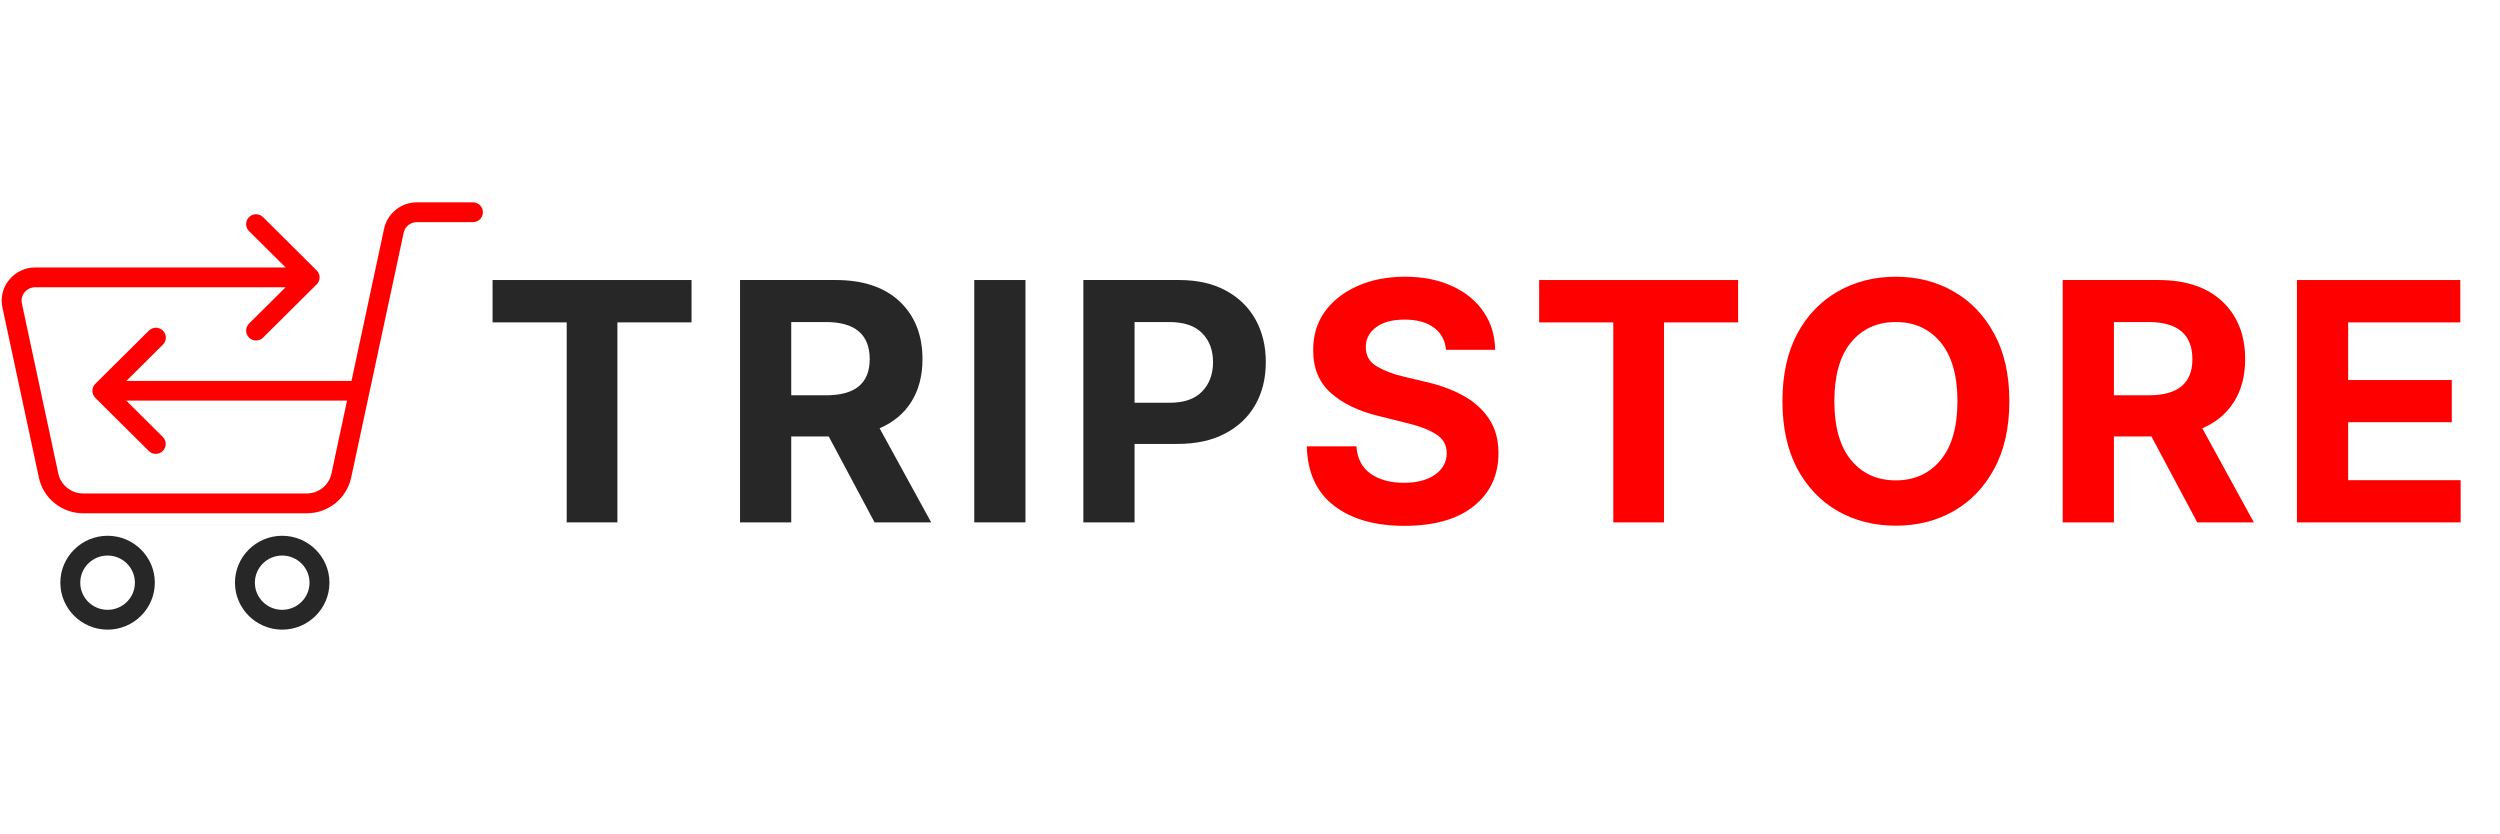
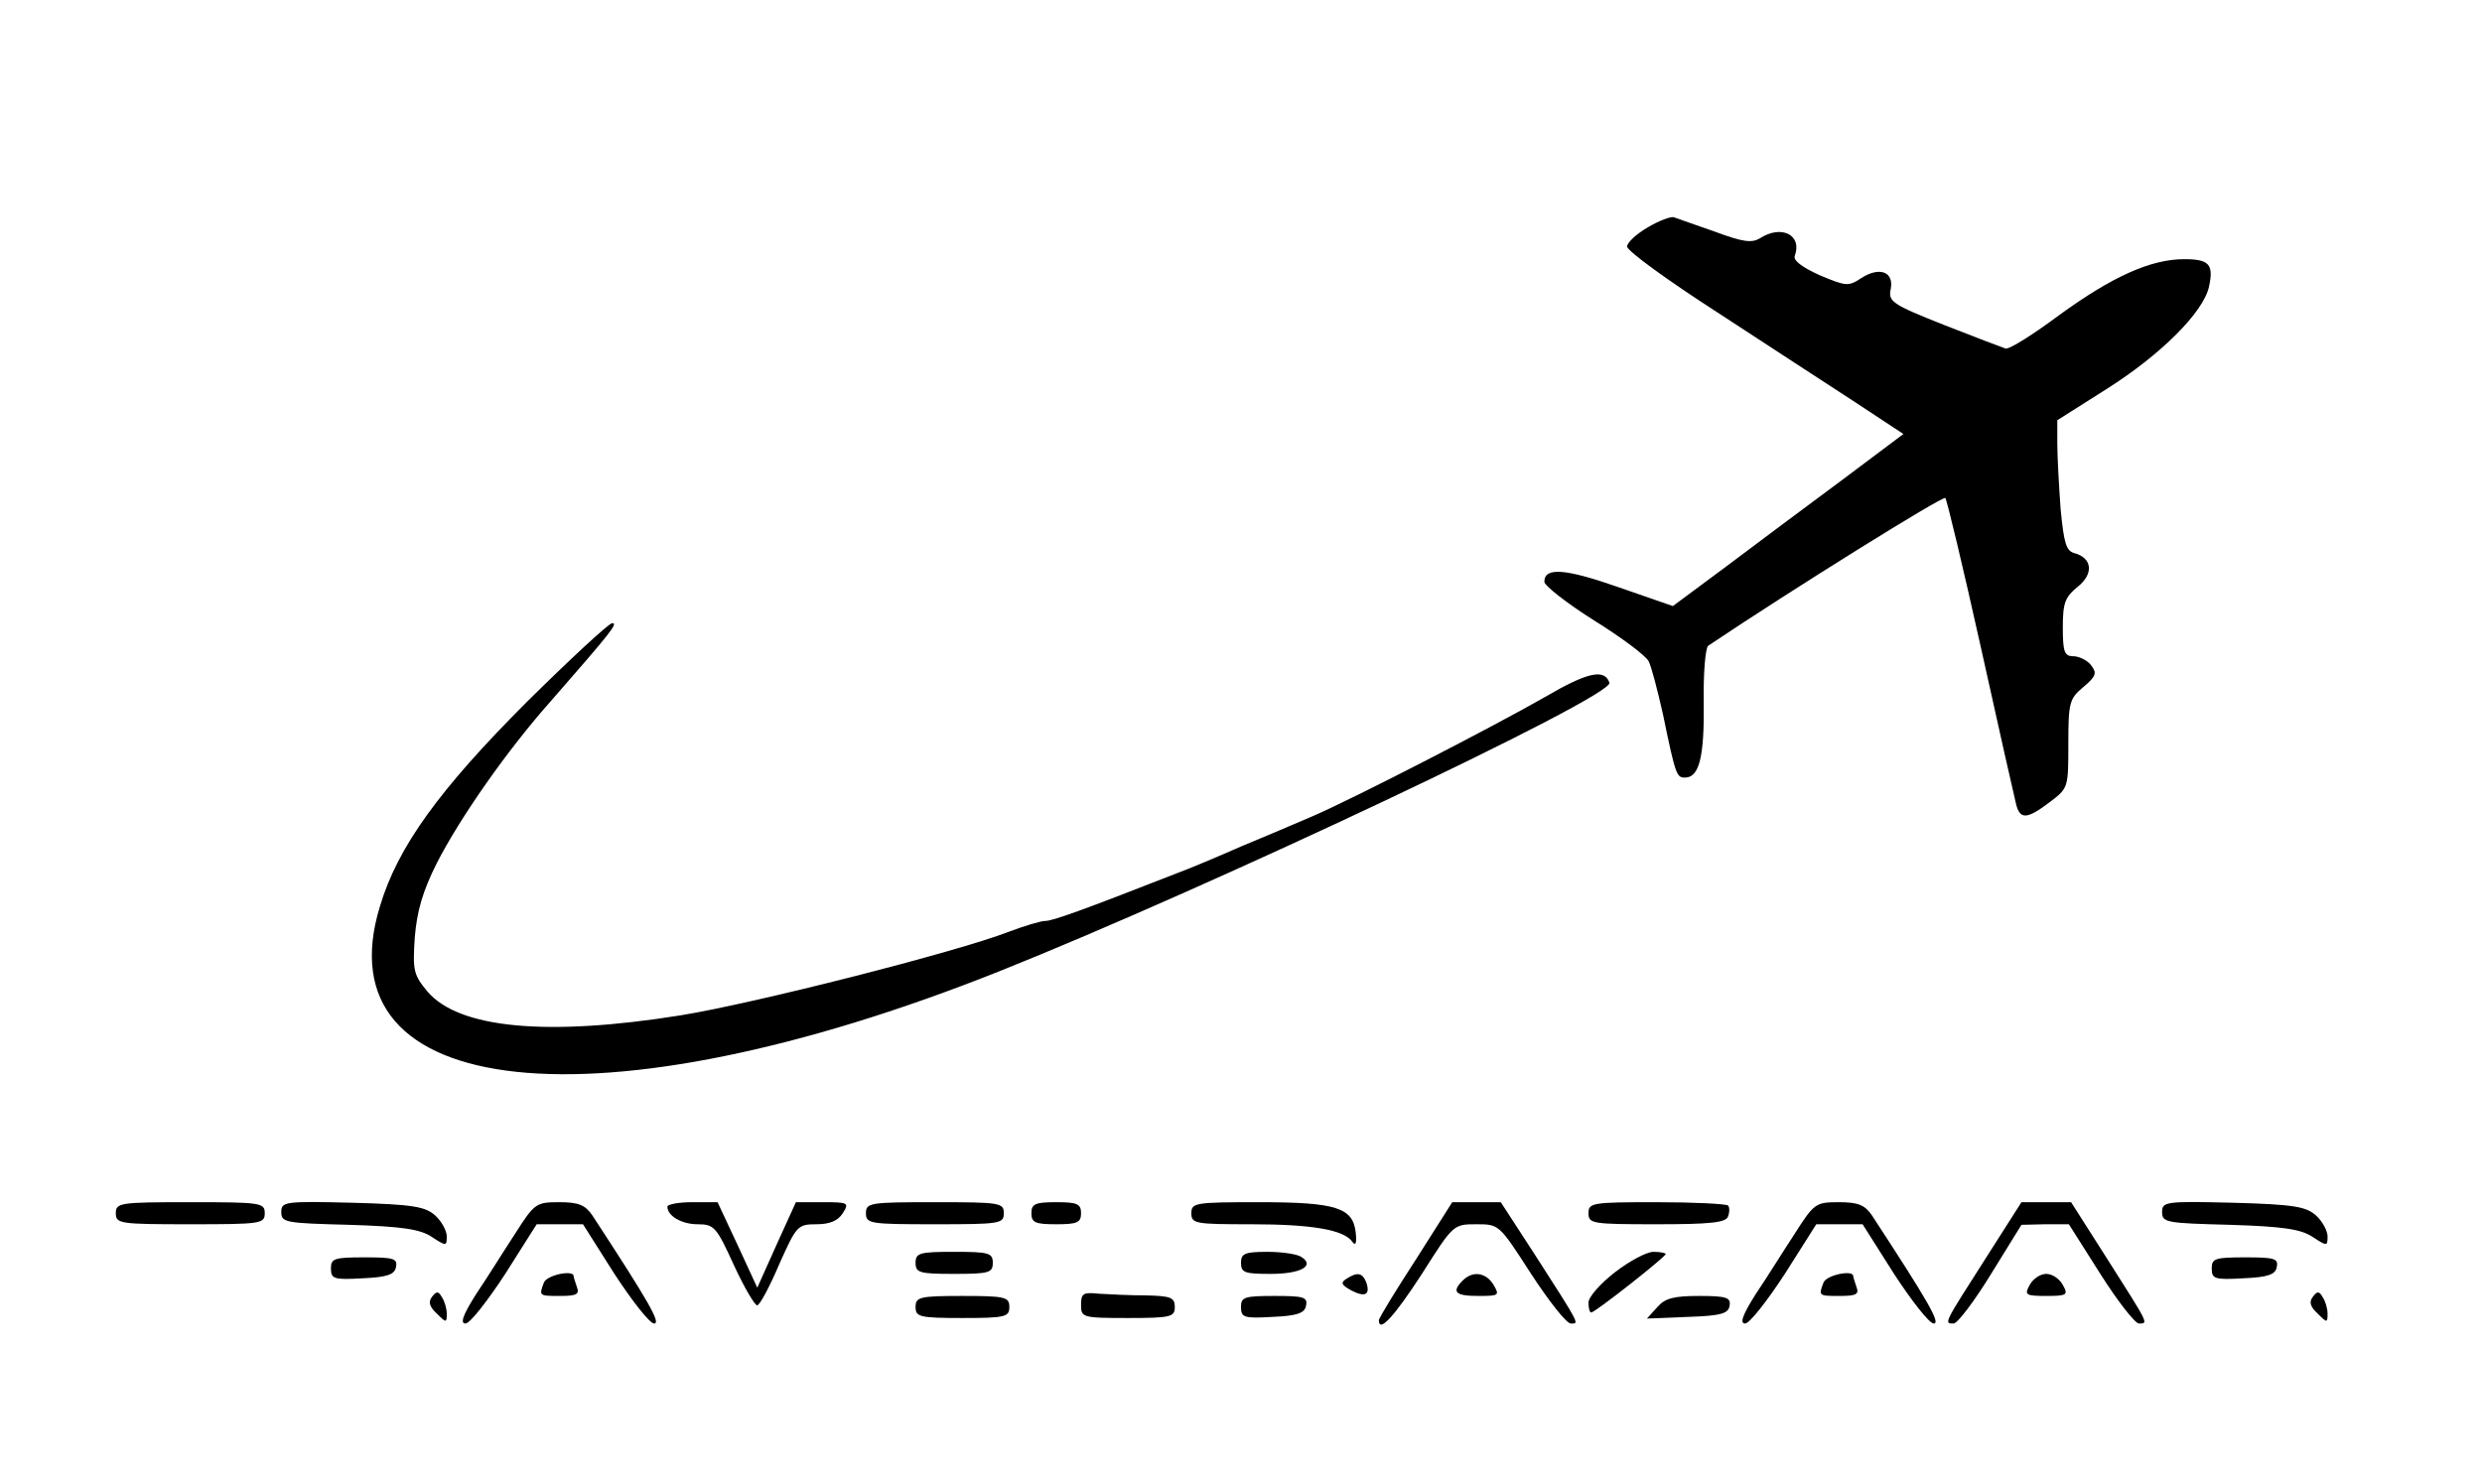
- <svg xmlns="http://www.w3.org/2000/svg" width="300" zoomAndPan="magnify" viewBox="0 0 224.88 75" height="100" preserveAspectRatio="xMidYMid meet" version="1.0">
-   <defs>
-     <g />
-     <clipPath id="bfec12ac51">
-       <path d="M 0 18.004 L 43.477 18.004 L 43.477 47 L 0 47 Z M 0 18.004 " clip-rule="nonzero" />
-     </clipPath>
-     <clipPath id="8d115663d9">
-       <path d="M 5 48 L 14 48 L 14 56.98 L 5 56.98 Z M 5 48 " clip-rule="nonzero" />
-     </clipPath>
-     <clipPath id="75949818e2">
-       <path d="M 21 48 L 30 48 L 30 56.98 L 21 56.98 Z M 21 48 " clip-rule="nonzero" />
-     </clipPath>
-   </defs>
-   <g fill="#272727" fill-opacity="1">
-     <g transform="translate(43.20886, 47.01428)">
-       <g>
-         <path d="M 1.062 -18 L 1.062 -21.812 L 18.969 -21.812 L 18.969 -18 L 12.297 -18 L 12.297 0 L 7.734 0 L 7.734 -18 Z M 1.062 -18 " />
-       </g>
-     </g>
-   </g>
-   <g fill="#272727" fill-opacity="1">
-     <g transform="translate(64.65145, 47.01428)">
-       <g>
-         <path d="M 1.891 0 L 1.891 -21.812 L 10.5 -21.812 C 12.977 -21.812 14.898 -21.164 16.266 -19.875 C 17.629 -18.582 18.312 -16.852 18.312 -14.688 C 18.312 -13.195 17.977 -11.922 17.312 -10.859 C 16.656 -9.805 15.703 -9.008 14.453 -8.469 L 19.094 0 L 14 0 L 9.875 -7.734 L 6.5 -7.734 L 6.5 0 Z M 6.5 -11.438 L 9.641 -11.438 C 12.254 -11.438 13.562 -12.52 13.562 -14.688 C 13.562 -16.914 12.242 -18.031 9.609 -18.031 L 6.5 -18.031 Z M 6.5 -11.438 " />
-       </g>
-     </g>
-   </g>
-   <g fill="#272727" fill-opacity="1">
-     <g transform="translate(85.73212, 47.01428)">
-       <g>
-         <path d="M 6.5 -21.812 L 6.5 0 L 1.891 0 L 1.891 -21.812 Z M 6.5 -21.812 " />
-       </g>
-     </g>
-   </g>
-   <g fill="#272727" fill-opacity="1">
-     <g transform="translate(95.5507, 47.01428)">
-       <g>
-         <path d="M 1.891 0 L 1.891 -21.812 L 10.5 -21.812 C 12.156 -21.812 13.562 -21.492 14.719 -20.859 C 15.883 -20.234 16.773 -19.363 17.391 -18.25 C 18.004 -17.145 18.312 -15.867 18.312 -14.422 C 18.312 -12.973 18 -11.695 17.375 -10.594 C 16.75 -9.488 15.844 -8.625 14.656 -8 C 13.477 -7.375 12.051 -7.062 10.375 -7.062 L 6.5 -7.062 L 6.5 0 Z M 6.5 -10.766 L 9.641 -10.766 C 10.953 -10.766 11.93 -11.102 12.578 -11.781 C 13.234 -12.457 13.562 -13.336 13.562 -14.422 C 13.562 -15.504 13.234 -16.375 12.578 -17.031 C 11.93 -17.695 10.941 -18.031 9.609 -18.031 L 6.5 -18.031 Z M 6.5 -10.766 " />
-       </g>
-     </g>
-   </g>
-   <g fill="#ff0000" fill-opacity="1">
-     <g transform="translate(116.3635, 47.01428)">
-       <g>
-         <path d="M 13.719 -15.531 C 13.633 -16.395 13.27 -17.062 12.625 -17.531 C 11.977 -18.008 11.102 -18.25 10 -18.25 C 8.875 -18.25 8.008 -18.016 7.406 -17.547 C 6.801 -17.086 6.5 -16.508 6.5 -15.812 C 6.477 -15.031 6.812 -14.438 7.5 -14.031 C 8.188 -13.633 9 -13.328 9.938 -13.109 L 11.906 -12.641 C 13.164 -12.359 14.285 -11.945 15.266 -11.406 C 16.254 -10.863 17.031 -10.164 17.594 -9.312 C 18.156 -8.469 18.438 -7.441 18.438 -6.234 C 18.438 -4.234 17.691 -2.641 16.203 -1.453 C 14.711 -0.273 12.641 0.312 9.984 0.312 C 7.328 0.312 5.211 -0.289 3.641 -1.5 C 2.066 -2.707 1.25 -4.488 1.188 -6.844 L 5.656 -6.844 C 5.727 -5.75 6.156 -4.926 6.938 -4.375 C 7.727 -3.832 8.723 -3.562 9.922 -3.562 C 11.098 -3.562 12.035 -3.805 12.734 -4.297 C 13.43 -4.797 13.781 -5.441 13.781 -6.234 C 13.781 -6.973 13.457 -7.539 12.812 -7.938 C 12.176 -8.344 11.266 -8.688 10.078 -8.969 L 7.703 -9.562 C 5.867 -10 4.414 -10.695 3.344 -11.656 C 2.281 -12.613 1.754 -13.895 1.766 -15.5 C 1.754 -16.82 2.102 -17.977 2.812 -18.969 C 3.531 -19.957 4.516 -20.727 5.766 -21.281 C 7.016 -21.832 8.438 -22.109 10.031 -22.109 C 11.645 -22.109 13.055 -21.828 14.266 -21.266 C 15.484 -20.711 16.426 -19.941 17.094 -18.953 C 17.77 -17.973 18.117 -16.832 18.141 -15.531 Z M 13.719 -15.531 " />
-       </g>
-     </g>
-   </g>
-   <g fill="#ff0000" fill-opacity="1">
-     <g transform="translate(137.4015, 47.01428)">
-       <g>
-         <path d="M 1.062 -18 L 1.062 -21.812 L 18.969 -21.812 L 18.969 -18 L 12.297 -18 L 12.297 0 L 7.734 0 L 7.734 -18 Z M 1.062 -18 " />
-       </g>
-     </g>
-   </g>
-   <g fill="#ff0000" fill-opacity="1">
-     <g transform="translate(158.8441, 47.01428)">
-       <g>
-         <path d="M 21.938 -10.906 C 21.938 -8.531 21.484 -6.504 20.578 -4.828 C 19.68 -3.16 18.461 -1.891 16.922 -1.016 C 15.391 -0.141 13.656 0.297 11.719 0.297 C 9.781 0.297 8.039 -0.141 6.5 -1.016 C 4.957 -1.898 3.738 -3.176 2.844 -4.844 C 1.957 -6.52 1.516 -8.539 1.516 -10.906 C 1.516 -13.281 1.957 -15.301 2.844 -16.969 C 3.738 -18.633 4.957 -19.906 6.5 -20.781 C 8.039 -21.664 9.781 -22.109 11.719 -22.109 C 13.656 -22.109 15.391 -21.664 16.922 -20.781 C 18.461 -19.906 19.68 -18.633 20.578 -16.969 C 21.484 -15.301 21.938 -13.281 21.938 -10.906 Z M 17.266 -10.906 C 17.266 -13.219 16.758 -14.984 15.75 -16.203 C 14.738 -17.422 13.395 -18.031 11.719 -18.031 C 10.039 -18.031 8.695 -17.422 7.688 -16.203 C 6.688 -14.984 6.188 -13.219 6.188 -10.906 C 6.188 -8.594 6.688 -6.828 7.688 -5.609 C 8.695 -4.391 10.039 -3.781 11.719 -3.781 C 13.395 -3.781 14.738 -4.391 15.75 -5.609 C 16.758 -6.828 17.266 -8.594 17.266 -10.906 Z M 17.266 -10.906 " />
-       </g>
-     </g>
-   </g>
-   <g fill="#ff0000" fill-opacity="1">
-     <g transform="translate(183.693, 47.01428)">
-       <g>
-         <path d="M 1.891 0 L 1.891 -21.812 L 10.5 -21.812 C 12.977 -21.812 14.898 -21.164 16.266 -19.875 C 17.629 -18.582 18.312 -16.852 18.312 -14.688 C 18.312 -13.195 17.977 -11.922 17.312 -10.859 C 16.656 -9.805 15.703 -9.008 14.453 -8.469 L 19.094 0 L 14 0 L 9.875 -7.734 L 6.5 -7.734 L 6.5 0 Z M 6.5 -11.438 L 9.641 -11.438 C 12.254 -11.438 13.562 -12.52 13.562 -14.688 C 13.562 -16.914 12.242 -18.031 9.609 -18.031 L 6.5 -18.031 Z M 6.5 -11.438 " />
-       </g>
-     </g>
-   </g>
-   <g fill="#ff0000" fill-opacity="1">
-     <g transform="translate(204.7737, 47.01428)">
-       <g>
-         <path d="M 1.891 0 L 1.891 -21.812 L 16.594 -21.812 L 16.594 -18 L 6.5 -18 L 6.5 -12.812 L 15.828 -12.812 L 15.828 -9.016 L 6.5 -9.016 L 6.5 -3.797 L 16.625 -3.797 L 16.625 0 Z M 1.891 0 " />
-       </g>
-     </g>
-   </g>
-   <g clip-path="url(#bfec12ac51)">
-     <path fill="#ff0000" d="M 3.441 42.996 C 3.84 44.852 5.508 46.195 7.418 46.195 L 27.562 46.195 C 29.473 46.195 31.141 44.852 31.543 42.996 L 36.27 20.949 C 36.387 20.391 36.883 19.992 37.453 19.992 L 42.508 19.992 C 43 19.992 43.402 19.594 43.402 19.102 C 43.402 18.609 43 18.211 42.508 18.211 L 37.453 18.211 C 36.039 18.211 34.801 19.207 34.508 20.582 L 31.574 34.285 L 11.312 34.285 L 14.605 31.012 C 14.953 30.668 14.953 30.102 14.605 29.754 C 14.258 29.41 13.688 29.41 13.34 29.754 L 8.516 34.547 C 8.168 34.891 8.168 35.457 8.516 35.805 L 13.328 40.586 C 13.508 40.762 13.73 40.848 13.961 40.848 C 14.191 40.848 14.426 40.762 14.594 40.586 C 14.941 40.238 14.941 39.672 14.594 39.328 L 11.301 36.055 L 31.172 36.055 L 29.77 42.629 C 29.547 43.668 28.617 44.41 27.555 44.41 L 7.406 44.41 C 6.344 44.41 5.414 43.656 5.191 42.629 L 1.91 27.312 C 1.836 26.957 1.922 26.59 2.152 26.305 C 2.387 26.023 2.734 25.855 3.094 25.855 L 25.645 25.855 L 22.352 29.125 C 22.004 29.473 22.004 30.039 22.352 30.383 C 22.531 30.562 22.75 30.645 22.984 30.645 C 23.215 30.645 23.449 30.562 23.617 30.383 L 28.438 25.594 C 28.609 25.426 28.703 25.195 28.703 24.965 C 28.703 24.734 28.609 24.5 28.438 24.336 L 23.617 19.543 C 23.27 19.195 22.699 19.195 22.352 19.543 C 22.004 19.891 22.004 20.453 22.352 20.801 L 25.645 24.07 L 3.102 24.07 C 2.195 24.07 1.34 24.48 0.762 25.184 C 0.18 25.887 -0.031 26.797 0.16 27.688 Z M 3.441 42.996 " fill-opacity="1" fill-rule="nonzero" />
-   </g>
-   <g clip-path="url(#8d115663d9)">
-     <path fill="#272727" d="M 5.371 52.441 C 5.371 54.77 7.281 56.668 9.625 56.668 C 11.965 56.668 13.875 54.77 13.875 52.441 C 13.875 50.113 11.965 48.219 9.625 48.219 C 7.281 48.219 5.371 50.113 5.371 52.441 Z M 12.082 52.441 C 12.082 53.785 10.984 54.883 9.625 54.883 C 8.262 54.883 7.164 53.793 7.164 52.441 C 7.164 51.09 8.262 50 9.625 50 C 10.984 50 12.082 51.102 12.082 52.441 Z M 12.082 52.441 " fill-opacity="1" fill-rule="nonzero" />
-   </g>
-   <g clip-path="url(#75949818e2)">
-     <path fill="#272727" d="M 21.086 52.441 C 21.086 54.77 22.996 56.668 25.336 56.668 C 27.68 56.668 29.59 54.77 29.59 52.441 C 29.59 50.113 27.68 48.219 25.336 48.219 C 22.996 48.219 21.086 50.113 21.086 52.441 Z M 27.797 52.441 C 27.797 53.785 26.699 54.883 25.336 54.883 C 23.977 54.883 22.879 53.793 22.879 52.441 C 22.879 51.09 23.977 50 25.336 50 C 26.699 50 27.797 51.102 27.797 52.441 Z M 27.797 52.441 " fill-opacity="1" fill-rule="nonzero" />
+ <svg xmlns="http://www.w3.org/2000/svg" version="1.0" width="450pt" height="269pt" viewBox="0 0 450 269" preserveAspectRatio="xMidYMid meet">
+   <g transform="translate(0,269) scale(0.1,-0.1)" fill="#000000" stroke="none">
+     <path d="M2988 2278 c-21 -12 -38 -28 -38 -35 0 -8 73 -61 163 -119 89 -58 202 -132 250 -163 l88 -58 -112 -84 c-62 -46 -156 -116 -209 -156 l-97 -72 -98 34 c-97 34 -135 37 -135 10 0 -7 41 -39 90 -70 50 -31 94 -64 99 -74 5 -9 16 -52 26 -96 23 -112 25 -115 40 -115 26 0 35 38 34 135 -1 54 3 100 8 104 152 102 425 272 430 268 3 -4 32 -125 64 -269 32 -145 61 -273 64 -285 7 -30 20 -29 62 3 33 25 33 26 33 105 0 75 2 82 27 103 24 20 25 26 14 40 -7 9 -22 16 -32 16 -16 0 -19 8 -19 52 0 45 4 55 27 74 29 23 27 52 -6 61 -15 4 -19 18 -25 80 -3 42 -6 95 -6 119 l0 42 90 57 c98 62 175 139 185 185 9 41 0 50 -45 50 -61 0 -131 -32 -226 -101 -47 -35 -91 -63 -98 -61 -6 2 -56 21 -112 43 -93 37 -101 42 -96 65 6 31 -20 41 -53 20 -24 -16 -28 -15 -76 5 -33 15 -48 27 -45 35 14 38 -24 57 -63 32 -15 -9 -31 -7 -82 12 -35 12 -68 24 -74 26 -5 2 -27 -6 -47 -18z" />
+     <path d="M956 1418 c-160 -160 -235 -264 -267 -371 -109 -354 395 -408 1121 -119 379 151 1116 499 1108 524 -9 26 -40 19 -117 -26 -98 -56 -347 -184 -421 -216 -30 -13 -89 -38 -130 -55 -41 -18 -93 -40 -115 -48 -176 -69 -227 -87 -240 -87 -8 0 -38 -9 -67 -20 -93 -36 -458 -129 -593 -151 -243 -39 -403 -24 -460 43 -25 30 -27 38 -23 98 4 48 14 83 40 135 42 82 127 204 207 294 110 126 122 141 111 141 -6 0 -75 -64 -154 -142z" />
+     <path d="M210 490 c0 -19 7 -20 135 -20 128 0 135 1 135 20 0 19 -7 20 -135 20 -128 0 -135 -1 -135 -20z" />
+     <path d="M510 492 c0 -19 8 -20 123 -23 97 -3 129 -8 150 -22 26 -17 27 -17 27 1 0 10 -9 27 -21 38 -18 16 -40 20 -150 23 -123 3 -129 2 -129 -17z" />
+     <path d="M934 453 c-21 -32 -52 -82 -71 -110 -24 -38 -29 -53 -19 -53 8 0 40 41 72 90 l57 90 42 0 42 0 57 -90 c32 -49 64 -90 72 -90 13 0 -10 40 -112 196 -13 19 -25 24 -60 24 -42 0 -45 -2 -80 -57z" />
+     <path d="M1210 502 c0 -17 26 -32 55 -32 30 0 34 -5 66 -75 19 -41 38 -73 42 -72 5 1 23 35 40 75 31 69 33 72 67 72 24 0 39 6 48 20 12 19 10 20 -36 20 l-49 0 -35 -77 -35 -78 -36 78 -36 77 -46 0 c-25 0 -45 -4 -45 -8z" />
+     <path d="M1570 490 c0 -19 7 -20 125 -20 118 0 125 1 125 20 0 19 -7 20 -125 20 -118 0 -125 -1 -125 -20z" />
+     <path d="M1870 490 c0 -17 7 -20 45 -20 38 0 45 3 45 20 0 17 -7 20 -45 20 -38 0 -45 -3 -45 -20z" />
+     <path d="M2160 490 c0 -19 7 -20 108 -20 111 0 169 -10 184 -32 6 -8 8 -2 6 17 -5 45 -35 55 -175 55 -116 0 -123 -1 -123 -20z" />
+     <path d="M2567 406 c-37 -57 -67 -106 -67 -110 0 -24 28 7 78 84 57 90 57 90 99 90 41 0 41 0 99 -90 32 -49 64 -90 72 -90 15 0 19 -6 -64 123 l-63 97 -44 0 -44 0 -66 -104z" />
+     <path d="M2880 490 c0 -19 7 -20 124 -20 97 0 125 3 129 14 3 8 3 17 0 20 -4 3 -62 6 -130 6 -116 0 -123 -1 -123 -20z" />
+     <path d="M3254 453 c-21 -32 -52 -82 -71 -110 -24 -38 -29 -53 -19 -53 8 0 40 41 72 90 l57 90 42 0 42 0 57 -90 c32 -49 64 -90 72 -90 13 0 -10 40 -112 196 -13 19 -25 24 -60 24 -42 0 -45 -2 -80 -57z" />
+     <path d="M3600 408 c-76 -119 -76 -118 -58 -118 7 0 38 41 68 90 l55 89 43 1 43 0 57 -90 c31 -49 63 -90 70 -90 18 0 18 -2 -58 118 l-65 102 -45 0 -45 0 -65 -102z" />
+     <path d="M3920 492 c0 -19 8 -20 123 -23 97 -3 129 -8 150 -22 26 -17 27 -17 27 1 0 10 -9 27 -21 38 -18 16 -40 20 -150 23 -123 3 -129 2 -129 -17z" />
+     <path d="M1660 400 c0 -18 7 -20 70 -20 63 0 70 2 70 20 0 18 -7 20 -70 20 -63 0 -70 -2 -70 -20z" />
+     <path d="M2250 400 c0 -18 7 -20 54 -20 55 0 81 15 55 31 -8 5 -35 9 -61 9 -41 0 -48 -3 -48 -20z" />
+     <path d="M2928 383 c-27 -21 -48 -45 -48 -55 0 -10 2 -18 5 -18 7 0 135 101 135 106 0 2 -10 4 -22 4 -13 0 -44 -17 -70 -37z" />
+     <path d="M600 390 c0 -19 5 -21 57 -18 46 2 59 7 61 21 3 15 -5 17 -57 17 -55 0 -61 -2 -61 -20z" />
+     <path d="M4010 390 c0 -19 5 -21 57 -18 46 2 59 7 61 21 3 15 -5 17 -57 17 -55 0 -61 -2 -61 -20z" />
+     <path d="M986 364 c-9 -24 -9 -24 30 -24 29 0 35 3 30 16 -3 9 -6 18 -6 20 0 12 -49 2 -54 -12z" />
+     <path d="M2441 371 c-11 -7 -9 -11 9 -21 25 -13 35 -8 27 15 -7 17 -16 19 -36 6z" />
+     <path d="M2652 368 c-21 -21 -13 -28 28 -28 38 0 39 1 28 20 -14 23 -38 26 -56 8z" />
+     <path d="M3306 364 c-9 -24 -9 -24 30 -24 29 0 35 3 30 16 -3 9 -6 18 -6 20 0 12 -49 2 -54 -12z" />
+     <path d="M3680 360 c-10 -18 -8 -20 30 -20 38 0 40 2 30 20 -6 11 -19 20 -30 20 -11 0 -24 -9 -30 -20z" />
+     <path d="M783 338 c-7 -9 -4 -18 9 -30 17 -17 18 -17 18 0 0 9 -4 23 -9 30 -6 11 -10 11 -18 0z" />
+     <path d="M1960 324 c0 -23 2 -24 85 -24 78 0 85 2 85 20 0 17 -7 20 -52 21 -29 0 -68 2 -85 3 -29 3 -33 1 -33 -20z" />
+     <path d="M4193 338 c-7 -9 -4 -18 9 -30 17 -17 18 -17 18 0 0 9 -4 23 -9 30 -6 11 -10 11 -18 0z" />
+     <path d="M1660 320 c0 -18 7 -20 85 -20 78 0 85 2 85 20 0 18 -7 20 -85 20 -78 0 -85 -2 -85 -20z" />
+     <path d="M2250 320 c0 -19 5 -21 57 -18 46 2 59 7 61 21 3 15 -5 17 -57 17 -55 0 -61 -2 -61 -20z" />
+     <path d="M3005 320 l-19 -21 74 3 c61 2 74 6 76 21 2 14 -6 17 -55 17 -46 0 -62 -4 -76 -20z" />
  </g>
</svg>
